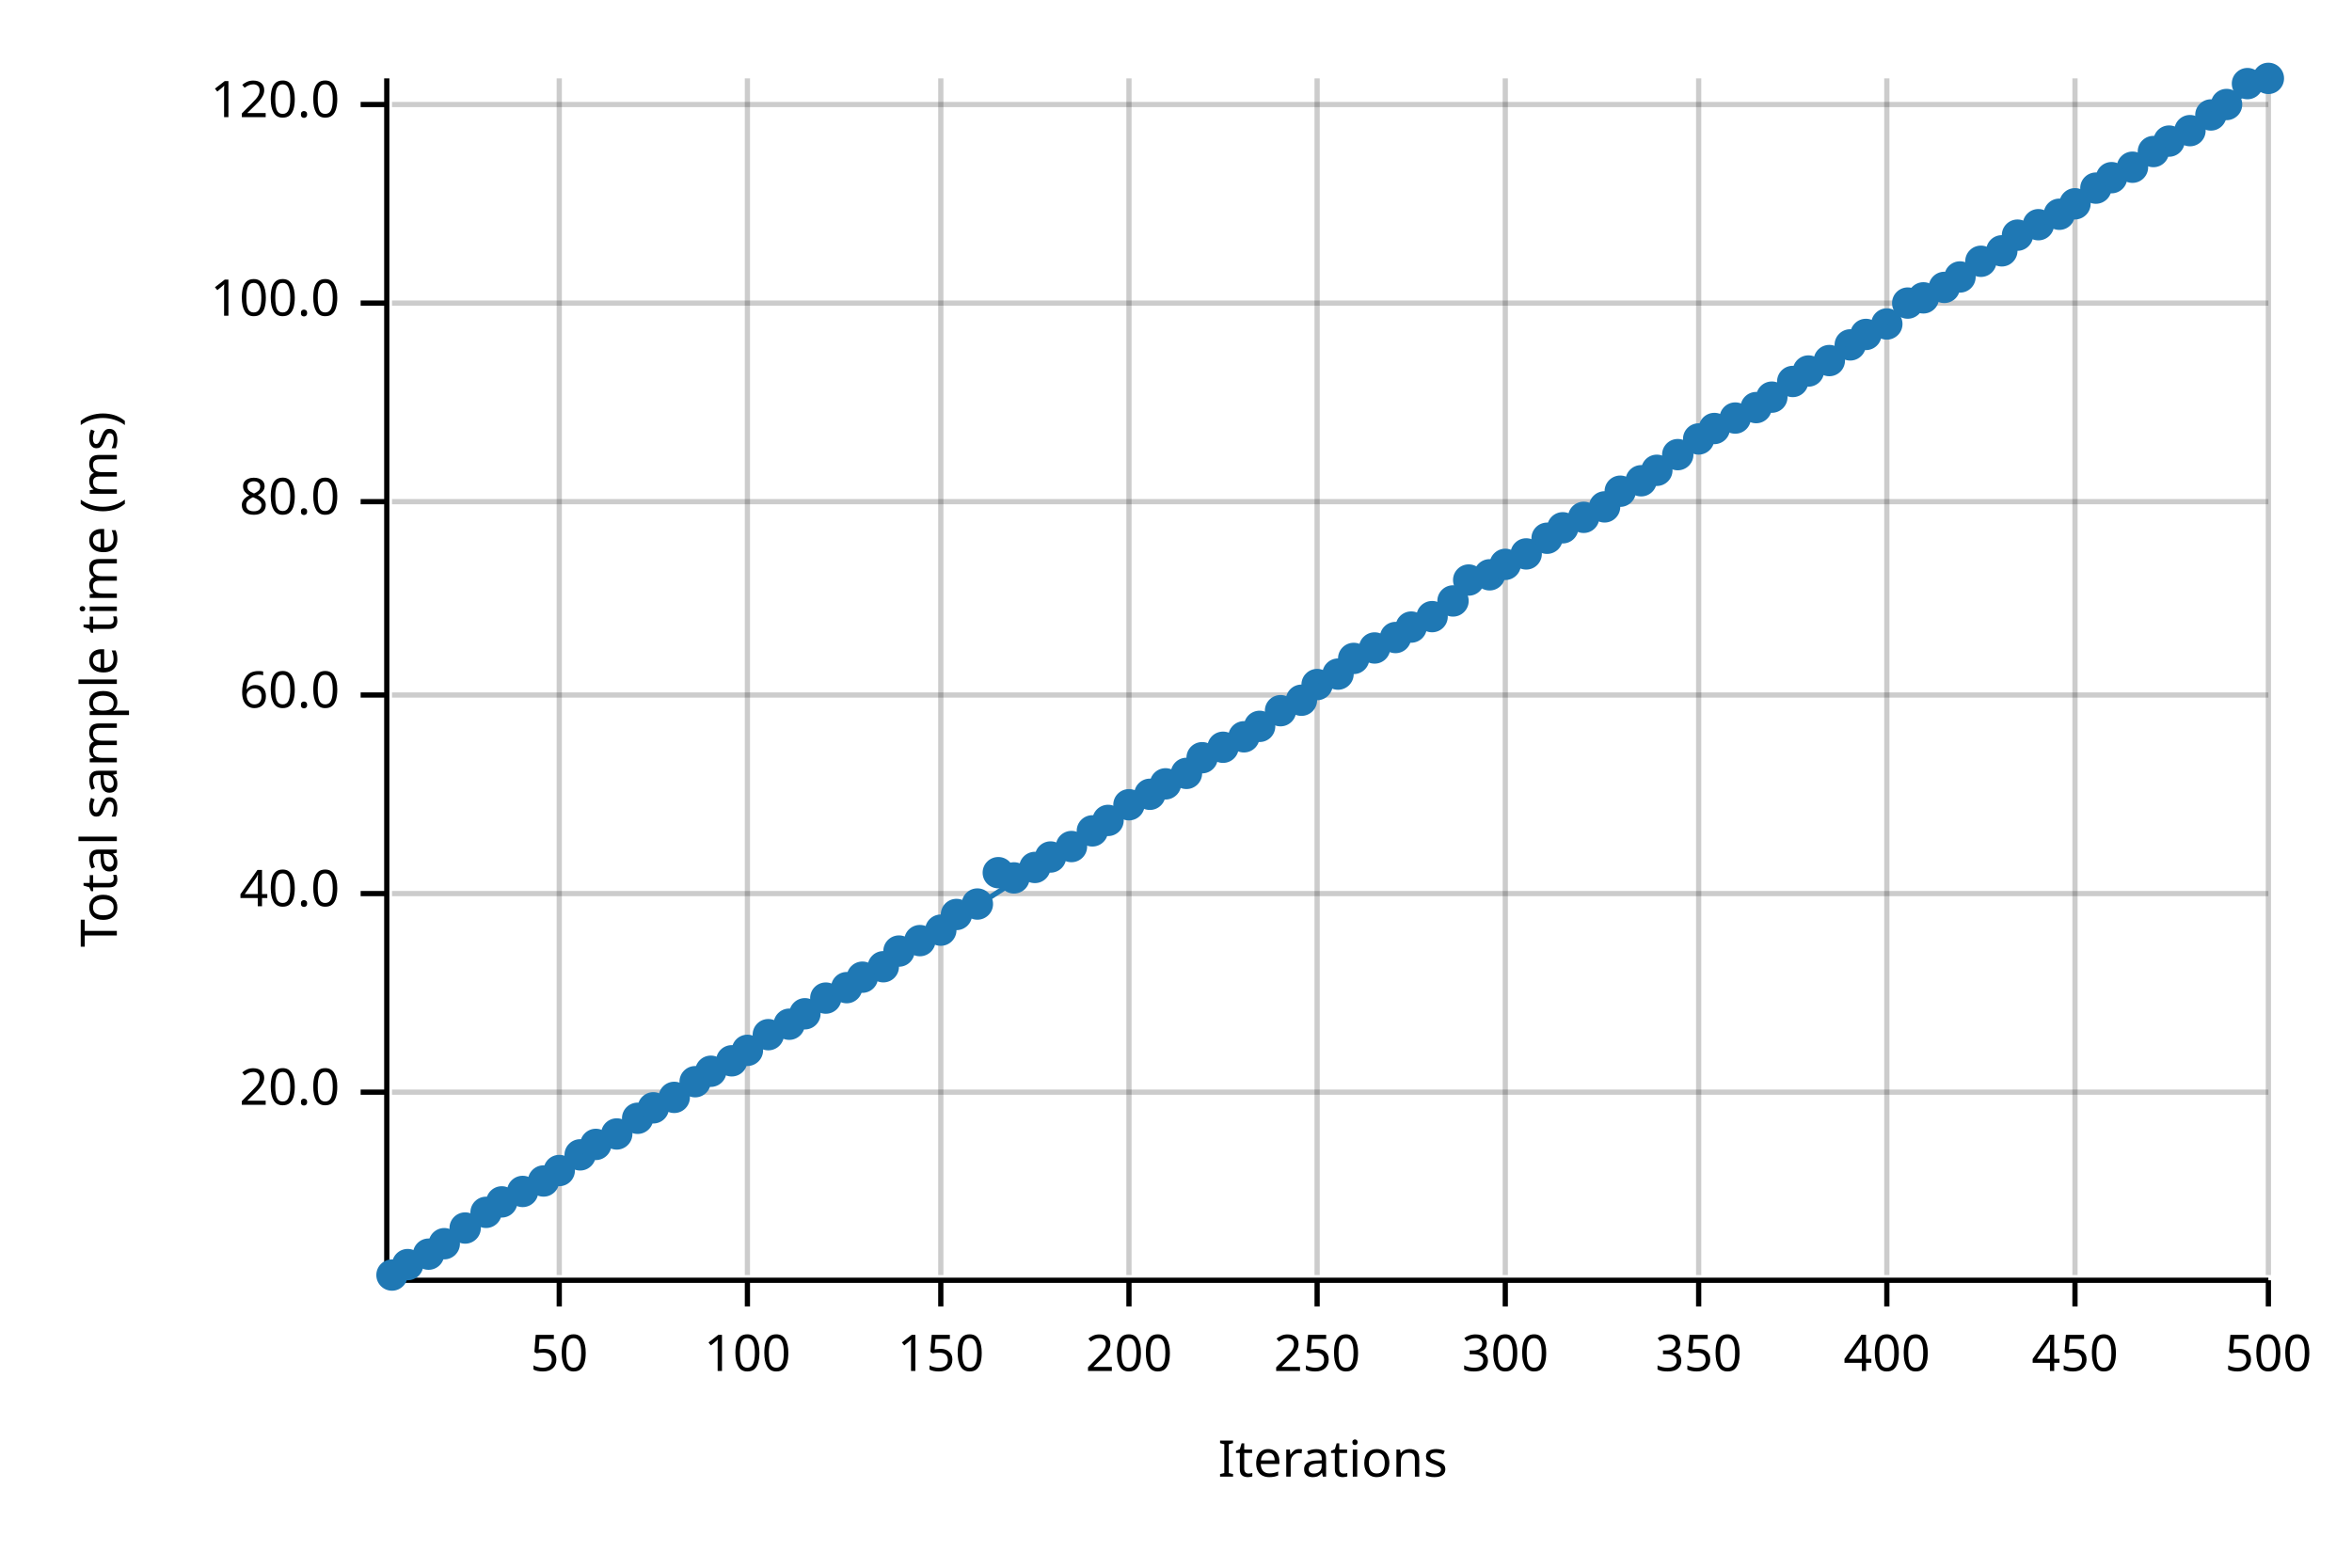
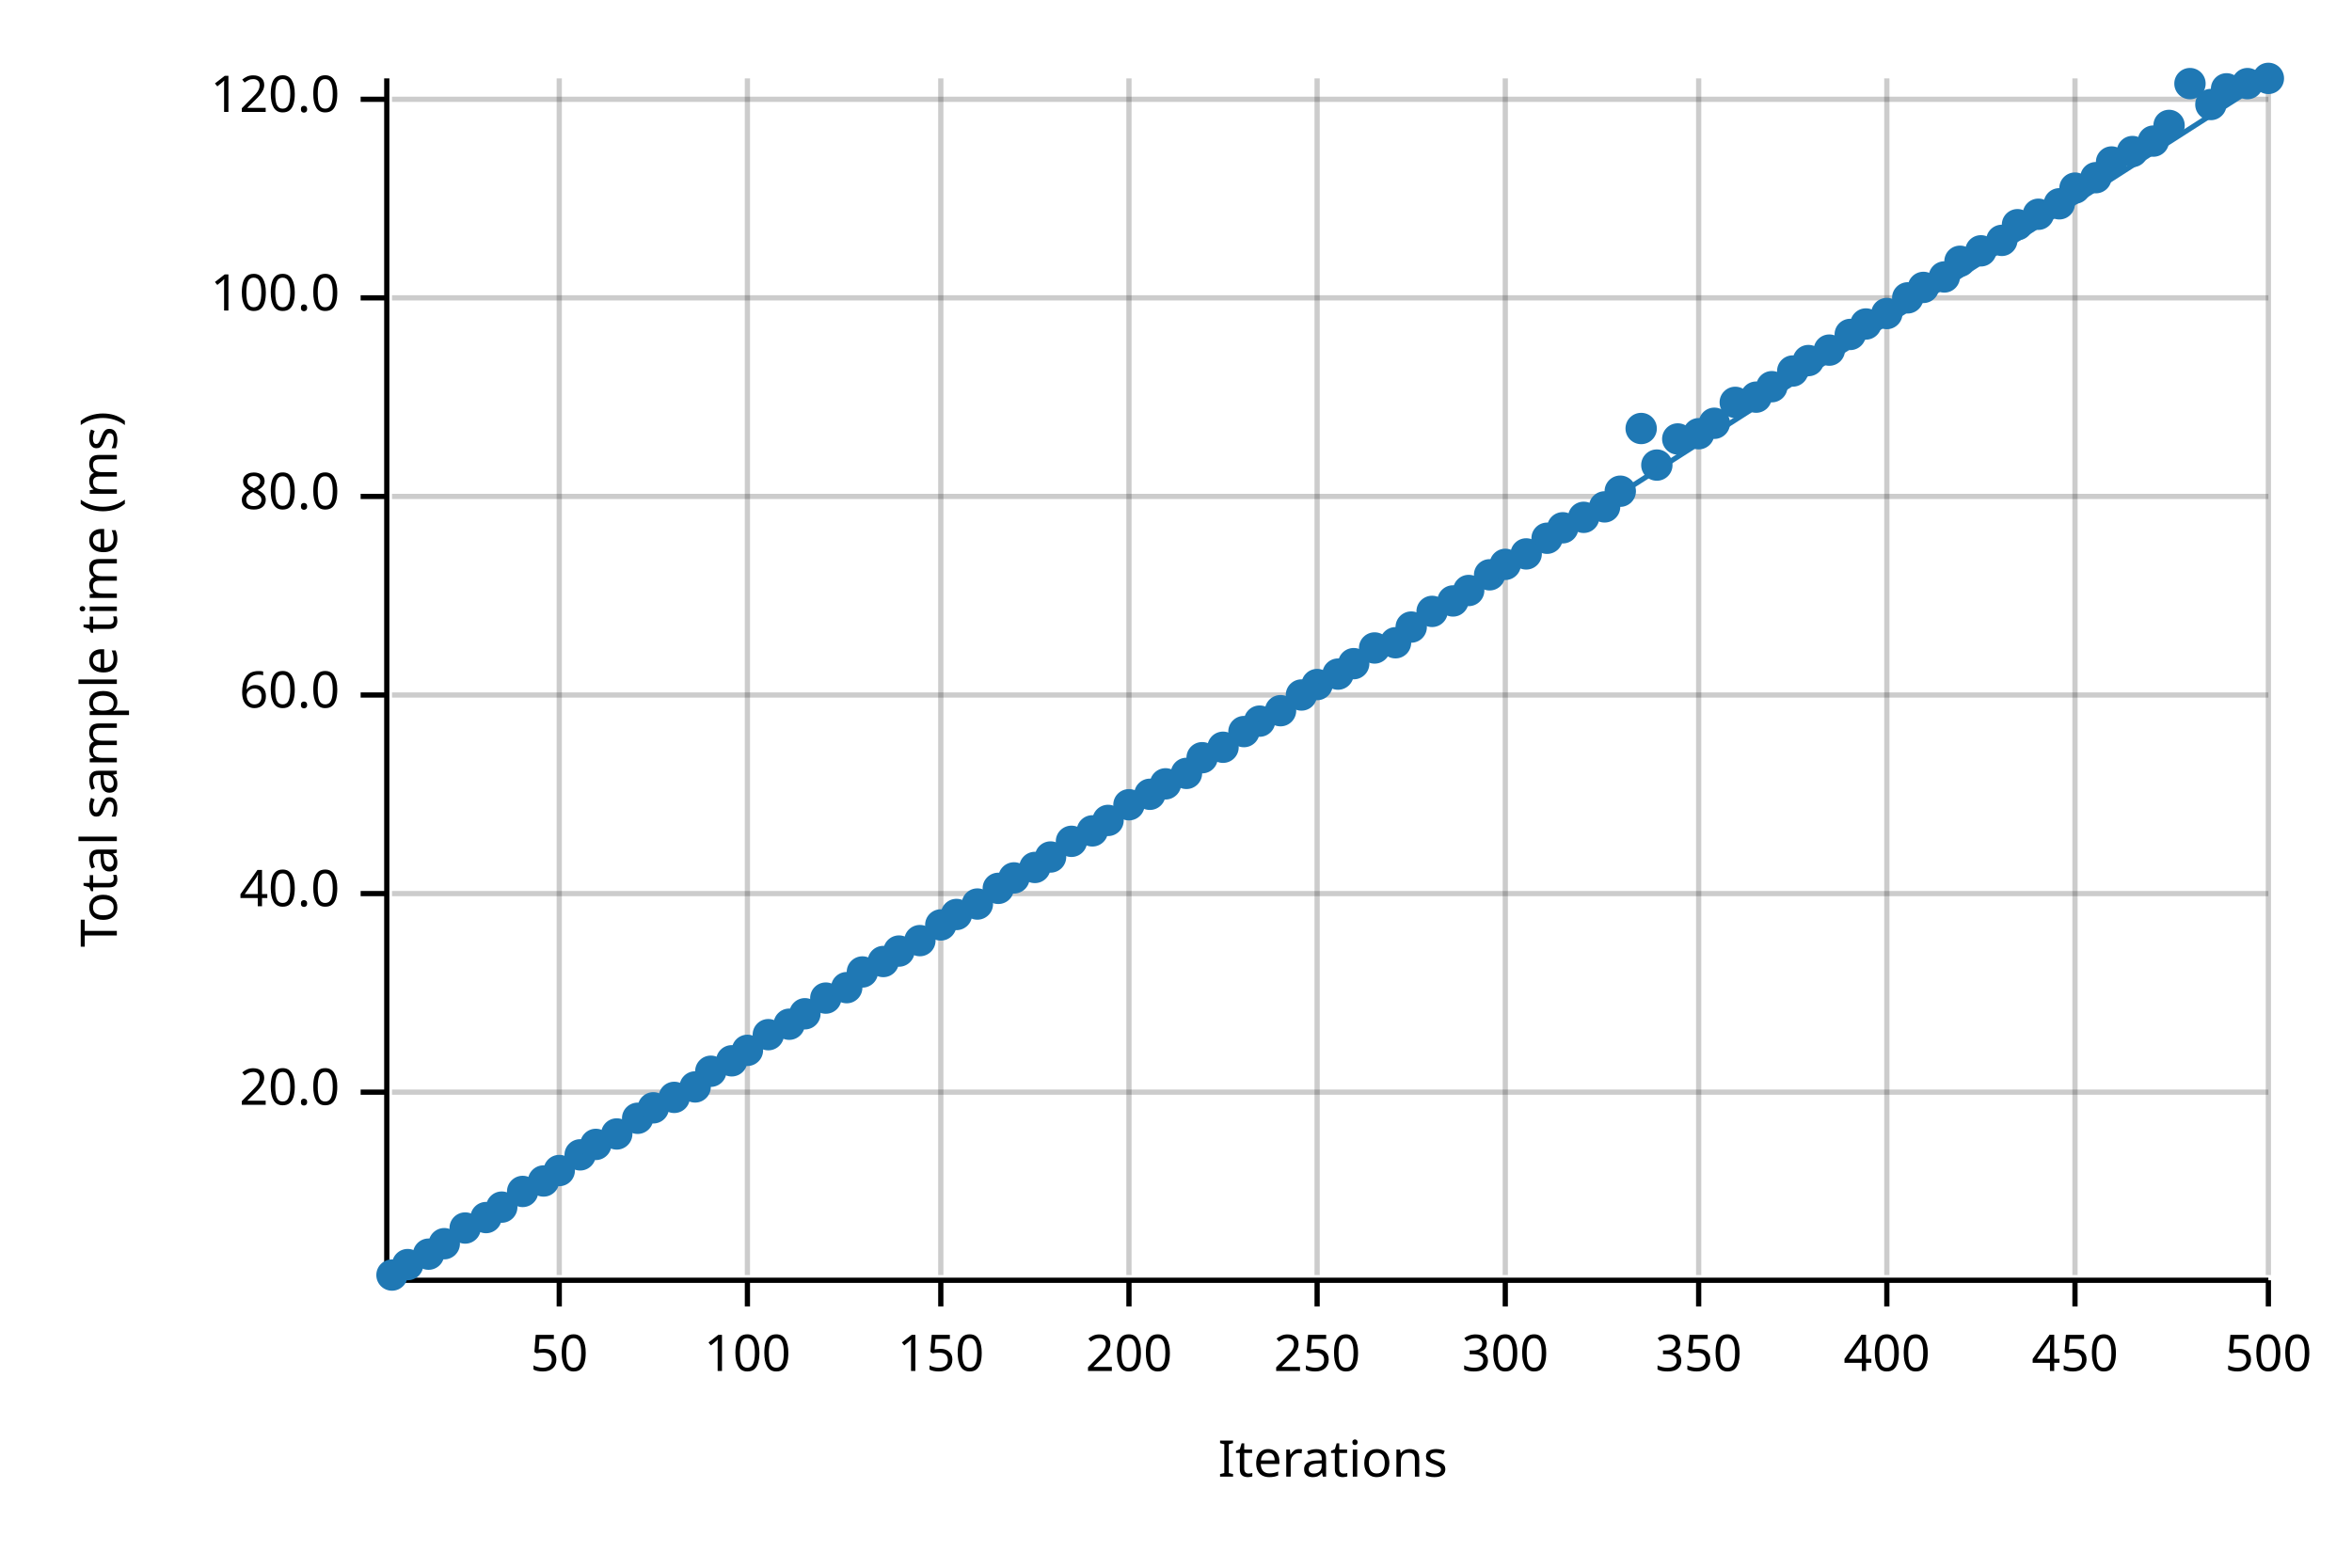
<svg xmlns="http://www.w3.org/2000/svg" width="450" height="300" viewBox="0 0 450 300">
  <text x="15" y="130" dy="0.76em" text-anchor="middle" font-family="sans-serif" font-size="9.677" opacity="1" fill="#000000" transform="rotate(270, 15, 130)">
Total sample time (ms)
</text>
  <text x="255" y="285" dy="-0.5ex" text-anchor="middle" font-family="sans-serif" font-size="9.677" opacity="1" fill="#000000">
Iterations
</text>
  <line opacity="0.2" stroke="#000000" stroke-width="1" x1="107" y1="244" x2="107" y2="15" />
  <line opacity="0.2" stroke="#000000" stroke-width="1" x1="143" y1="244" x2="143" y2="15" />
  <line opacity="0.2" stroke="#000000" stroke-width="1" x1="180" y1="244" x2="180" y2="15" />
  <line opacity="0.2" stroke="#000000" stroke-width="1" x1="216" y1="244" x2="216" y2="15" />
  <line opacity="0.2" stroke="#000000" stroke-width="1" x1="252" y1="244" x2="252" y2="15" />
  <line opacity="0.2" stroke="#000000" stroke-width="1" x1="288" y1="244" x2="288" y2="15" />
  <line opacity="0.2" stroke="#000000" stroke-width="1" x1="325" y1="244" x2="325" y2="15" />
  <line opacity="0.2" stroke="#000000" stroke-width="1" x1="361" y1="244" x2="361" y2="15" />
  <line opacity="0.2" stroke="#000000" stroke-width="1" x1="397" y1="244" x2="397" y2="15" />
  <line opacity="0.2" stroke="#000000" stroke-width="1" x1="434" y1="244" x2="434" y2="15" />
  <line opacity="0.2" stroke="#000000" stroke-width="1" x1="75" y1="209" x2="434" y2="209" />
  <line opacity="0.2" stroke="#000000" stroke-width="1" x1="75" y1="171" x2="434" y2="171" />
  <line opacity="0.2" stroke="#000000" stroke-width="1" x1="75" y1="133" x2="434" y2="133" />
-   <line opacity="0.2" stroke="#000000" stroke-width="1" x1="75" y1="96" x2="434" y2="96" />
-   <line opacity="0.2" stroke="#000000" stroke-width="1" x1="75" y1="58" x2="434" y2="58" />
-   <line opacity="0.2" stroke="#000000" stroke-width="1" x1="75" y1="20" x2="434" y2="20" />
+   <line opacity="0.2" stroke="#000000" stroke-width="1" x1="75" y1="95" x2="434" y2="95" />
+   <line opacity="0.2" stroke="#000000" stroke-width="1" x1="75" y1="57" x2="434" y2="57" />
+   <line opacity="0.2" stroke="#000000" stroke-width="1" x1="75" y1="19" x2="434" y2="19" />
  <polyline fill="none" opacity="1" stroke="#000000" stroke-width="1" points="74,15 74,244 " />
  <text x="65" y="209" dy="0.5ex" text-anchor="end" font-family="sans-serif" font-size="9.677" opacity="1" fill="#000000">
20.0
</text>
  <polyline fill="none" opacity="1" stroke="#000000" stroke-width="1" points="69,209 74,209 " />
  <text x="65" y="171" dy="0.5ex" text-anchor="end" font-family="sans-serif" font-size="9.677" opacity="1" fill="#000000">
40.0
</text>
  <polyline fill="none" opacity="1" stroke="#000000" stroke-width="1" points="69,171 74,171 " />
  <text x="65" y="133" dy="0.5ex" text-anchor="end" font-family="sans-serif" font-size="9.677" opacity="1" fill="#000000">
60.0
</text>
  <polyline fill="none" opacity="1" stroke="#000000" stroke-width="1" points="69,133 74,133 " />
-   <text x="65" y="96" dy="0.5ex" text-anchor="end" font-family="sans-serif" font-size="9.677" opacity="1" fill="#000000">
+   <text x="65" y="95" dy="0.5ex" text-anchor="end" font-family="sans-serif" font-size="9.677" opacity="1" fill="#000000">
80.0
</text>
-   <polyline fill="none" opacity="1" stroke="#000000" stroke-width="1" points="69,96 74,96 " />
-   <text x="65" y="58" dy="0.5ex" text-anchor="end" font-family="sans-serif" font-size="9.677" opacity="1" fill="#000000">
+   <polyline fill="none" opacity="1" stroke="#000000" stroke-width="1" points="69,95 74,95 " />
+   <text x="65" y="57" dy="0.5ex" text-anchor="end" font-family="sans-serif" font-size="9.677" opacity="1" fill="#000000">
100.0
</text>
-   <polyline fill="none" opacity="1" stroke="#000000" stroke-width="1" points="69,58 74,58 " />
-   <text x="65" y="20" dy="0.5ex" text-anchor="end" font-family="sans-serif" font-size="9.677" opacity="1" fill="#000000">
+   <polyline fill="none" opacity="1" stroke="#000000" stroke-width="1" points="69,57 74,57 " />
+   <text x="65" y="19" dy="0.5ex" text-anchor="end" font-family="sans-serif" font-size="9.677" opacity="1" fill="#000000">
120.0
</text>
-   <polyline fill="none" opacity="1" stroke="#000000" stroke-width="1" points="69,20 74,20 " />
+   <polyline fill="none" opacity="1" stroke="#000000" stroke-width="1" points="69,19 74,19 " />
  <polyline fill="none" opacity="1" stroke="#000000" stroke-width="1" points="75,245 434,245 " />
  <text x="107" y="255" dy="0.76em" text-anchor="middle" font-family="sans-serif" font-size="9.677" opacity="1" fill="#000000">
50
</text>
  <polyline fill="none" opacity="1" stroke="#000000" stroke-width="1" points="107,245 107,250 " />
  <text x="143" y="255" dy="0.76em" text-anchor="middle" font-family="sans-serif" font-size="9.677" opacity="1" fill="#000000">
100
</text>
  <polyline fill="none" opacity="1" stroke="#000000" stroke-width="1" points="143,245 143,250 " />
  <text x="180" y="255" dy="0.76em" text-anchor="middle" font-family="sans-serif" font-size="9.677" opacity="1" fill="#000000">
150
</text>
  <polyline fill="none" opacity="1" stroke="#000000" stroke-width="1" points="180,245 180,250 " />
  <text x="216" y="255" dy="0.76em" text-anchor="middle" font-family="sans-serif" font-size="9.677" opacity="1" fill="#000000">
200
</text>
  <polyline fill="none" opacity="1" stroke="#000000" stroke-width="1" points="216,245 216,250 " />
  <text x="252" y="255" dy="0.76em" text-anchor="middle" font-family="sans-serif" font-size="9.677" opacity="1" fill="#000000">
250
</text>
  <polyline fill="none" opacity="1" stroke="#000000" stroke-width="1" points="252,245 252,250 " />
  <text x="288" y="255" dy="0.76em" text-anchor="middle" font-family="sans-serif" font-size="9.677" opacity="1" fill="#000000">
300
</text>
  <polyline fill="none" opacity="1" stroke="#000000" stroke-width="1" points="288,245 288,250 " />
  <text x="325" y="255" dy="0.76em" text-anchor="middle" font-family="sans-serif" font-size="9.677" opacity="1" fill="#000000">
350
</text>
  <polyline fill="none" opacity="1" stroke="#000000" stroke-width="1" points="325,245 325,250 " />
  <text x="361" y="255" dy="0.76em" text-anchor="middle" font-family="sans-serif" font-size="9.677" opacity="1" fill="#000000">
400
</text>
  <polyline fill="none" opacity="1" stroke="#000000" stroke-width="1" points="361,245 361,250 " />
  <text x="397" y="255" dy="0.76em" text-anchor="middle" font-family="sans-serif" font-size="9.677" opacity="1" fill="#000000">
450
</text>
  <polyline fill="none" opacity="1" stroke="#000000" stroke-width="1" points="397,245 397,250 " />
  <text x="434" y="255" dy="0.76em" text-anchor="middle" font-family="sans-serif" font-size="9.677" opacity="1" fill="#000000">
500
</text>
  <polyline fill="none" opacity="1" stroke="#000000" stroke-width="1" points="434,245 434,250 " />
  <circle cx="75" cy="244" r="3" opacity="1" fill="#1F78B4" stroke="none" stroke-width="1" />
  <circle cx="78" cy="242" r="3" opacity="1" fill="#1F78B4" stroke="none" stroke-width="1" />
  <circle cx="82" cy="240" r="3" opacity="1" fill="#1F78B4" stroke="none" stroke-width="1" />
  <circle cx="85" cy="238" r="3" opacity="1" fill="#1F78B4" stroke="none" stroke-width="1" />
  <circle cx="89" cy="235" r="3" opacity="1" fill="#1F78B4" stroke="none" stroke-width="1" />
-   <circle cx="93" cy="232" r="3" opacity="1" fill="#1F78B4" stroke="none" stroke-width="1" />
-   <circle cx="96" cy="230" r="3" opacity="1" fill="#1F78B4" stroke="none" stroke-width="1" />
+   <circle cx="93" cy="233" r="3" opacity="1" fill="#1F78B4" stroke="none" stroke-width="1" />
+   <circle cx="96" cy="231" r="3" opacity="1" fill="#1F78B4" stroke="none" stroke-width="1" />
  <circle cx="100" cy="228" r="3" opacity="1" fill="#1F78B4" stroke="none" stroke-width="1" />
  <circle cx="104" cy="226" r="3" opacity="1" fill="#1F78B4" stroke="none" stroke-width="1" />
  <circle cx="107" cy="224" r="3" opacity="1" fill="#1F78B4" stroke="none" stroke-width="1" />
  <circle cx="111" cy="221" r="3" opacity="1" fill="#1F78B4" stroke="none" stroke-width="1" />
  <circle cx="114" cy="219" r="3" opacity="1" fill="#1F78B4" stroke="none" stroke-width="1" />
  <circle cx="118" cy="217" r="3" opacity="1" fill="#1F78B4" stroke="none" stroke-width="1" />
  <circle cx="122" cy="214" r="3" opacity="1" fill="#1F78B4" stroke="none" stroke-width="1" />
  <circle cx="125" cy="212" r="3" opacity="1" fill="#1F78B4" stroke="none" stroke-width="1" />
  <circle cx="129" cy="210" r="3" opacity="1" fill="#1F78B4" stroke="none" stroke-width="1" />
-   <circle cx="133" cy="207" r="3" opacity="1" fill="#1F78B4" stroke="none" stroke-width="1" />
+   <circle cx="133" cy="208" r="3" opacity="1" fill="#1F78B4" stroke="none" stroke-width="1" />
  <circle cx="136" cy="205" r="3" opacity="1" fill="#1F78B4" stroke="none" stroke-width="1" />
  <circle cx="140" cy="203" r="3" opacity="1" fill="#1F78B4" stroke="none" stroke-width="1" />
  <circle cx="143" cy="201" r="3" opacity="1" fill="#1F78B4" stroke="none" stroke-width="1" />
  <circle cx="147" cy="198" r="3" opacity="1" fill="#1F78B4" stroke="none" stroke-width="1" />
  <circle cx="151" cy="196" r="3" opacity="1" fill="#1F78B4" stroke="none" stroke-width="1" />
  <circle cx="154" cy="194" r="3" opacity="1" fill="#1F78B4" stroke="none" stroke-width="1" />
  <circle cx="158" cy="191" r="3" opacity="1" fill="#1F78B4" stroke="none" stroke-width="1" />
  <circle cx="162" cy="189" r="3" opacity="1" fill="#1F78B4" stroke="none" stroke-width="1" />
-   <circle cx="165" cy="187" r="3" opacity="1" fill="#1F78B4" stroke="none" stroke-width="1" />
-   <circle cx="169" cy="185" r="3" opacity="1" fill="#1F78B4" stroke="none" stroke-width="1" />
+   <circle cx="165" cy="186" r="3" opacity="1" fill="#1F78B4" stroke="none" stroke-width="1" />
+   <circle cx="169" cy="184" r="3" opacity="1" fill="#1F78B4" stroke="none" stroke-width="1" />
  <circle cx="172" cy="182" r="3" opacity="1" fill="#1F78B4" stroke="none" stroke-width="1" />
  <circle cx="176" cy="180" r="3" opacity="1" fill="#1F78B4" stroke="none" stroke-width="1" />
-   <circle cx="180" cy="178" r="3" opacity="1" fill="#1F78B4" stroke="none" stroke-width="1" />
+   <circle cx="180" cy="177" r="3" opacity="1" fill="#1F78B4" stroke="none" stroke-width="1" />
  <circle cx="183" cy="175" r="3" opacity="1" fill="#1F78B4" stroke="none" stroke-width="1" />
  <circle cx="187" cy="173" r="3" opacity="1" fill="#1F78B4" stroke="none" stroke-width="1" />
-   <circle cx="191" cy="167" r="3" opacity="1" fill="#1F78B4" stroke="none" stroke-width="1" />
+   <circle cx="191" cy="170" r="3" opacity="1" fill="#1F78B4" stroke="none" stroke-width="1" />
  <circle cx="194" cy="168" r="3" opacity="1" fill="#1F78B4" stroke="none" stroke-width="1" />
  <circle cx="198" cy="166" r="3" opacity="1" fill="#1F78B4" stroke="none" stroke-width="1" />
  <circle cx="201" cy="164" r="3" opacity="1" fill="#1F78B4" stroke="none" stroke-width="1" />
-   <circle cx="205" cy="162" r="3" opacity="1" fill="#1F78B4" stroke="none" stroke-width="1" />
+   <circle cx="205" cy="161" r="3" opacity="1" fill="#1F78B4" stroke="none" stroke-width="1" />
  <circle cx="209" cy="159" r="3" opacity="1" fill="#1F78B4" stroke="none" stroke-width="1" />
  <circle cx="212" cy="157" r="3" opacity="1" fill="#1F78B4" stroke="none" stroke-width="1" />
  <circle cx="216" cy="154" r="3" opacity="1" fill="#1F78B4" stroke="none" stroke-width="1" />
  <circle cx="220" cy="152" r="3" opacity="1" fill="#1F78B4" stroke="none" stroke-width="1" />
  <circle cx="223" cy="150" r="3" opacity="1" fill="#1F78B4" stroke="none" stroke-width="1" />
  <circle cx="227" cy="148" r="3" opacity="1" fill="#1F78B4" stroke="none" stroke-width="1" />
  <circle cx="230" cy="145" r="3" opacity="1" fill="#1F78B4" stroke="none" stroke-width="1" />
  <circle cx="234" cy="143" r="3" opacity="1" fill="#1F78B4" stroke="none" stroke-width="1" />
-   <circle cx="238" cy="141" r="3" opacity="1" fill="#1F78B4" stroke="none" stroke-width="1" />
-   <circle cx="241" cy="139" r="3" opacity="1" fill="#1F78B4" stroke="none" stroke-width="1" />
+   <circle cx="238" cy="140" r="3" opacity="1" fill="#1F78B4" stroke="none" stroke-width="1" />
+   <circle cx="241" cy="138" r="3" opacity="1" fill="#1F78B4" stroke="none" stroke-width="1" />
  <circle cx="245" cy="136" r="3" opacity="1" fill="#1F78B4" stroke="none" stroke-width="1" />
-   <circle cx="249" cy="134" r="3" opacity="1" fill="#1F78B4" stroke="none" stroke-width="1" />
+   <circle cx="249" cy="133" r="3" opacity="1" fill="#1F78B4" stroke="none" stroke-width="1" />
  <circle cx="252" cy="131" r="3" opacity="1" fill="#1F78B4" stroke="none" stroke-width="1" />
  <circle cx="256" cy="129" r="3" opacity="1" fill="#1F78B4" stroke="none" stroke-width="1" />
-   <circle cx="259" cy="126" r="3" opacity="1" fill="#1F78B4" stroke="none" stroke-width="1" />
+   <circle cx="259" cy="127" r="3" opacity="1" fill="#1F78B4" stroke="none" stroke-width="1" />
  <circle cx="263" cy="124" r="3" opacity="1" fill="#1F78B4" stroke="none" stroke-width="1" />
-   <circle cx="267" cy="122" r="3" opacity="1" fill="#1F78B4" stroke="none" stroke-width="1" />
+   <circle cx="267" cy="123" r="3" opacity="1" fill="#1F78B4" stroke="none" stroke-width="1" />
  <circle cx="270" cy="120" r="3" opacity="1" fill="#1F78B4" stroke="none" stroke-width="1" />
-   <circle cx="274" cy="118" r="3" opacity="1" fill="#1F78B4" stroke="none" stroke-width="1" />
+   <circle cx="274" cy="117" r="3" opacity="1" fill="#1F78B4" stroke="none" stroke-width="1" />
  <circle cx="278" cy="115" r="3" opacity="1" fill="#1F78B4" stroke="none" stroke-width="1" />
-   <circle cx="281" cy="111" r="3" opacity="1" fill="#1F78B4" stroke="none" stroke-width="1" />
+   <circle cx="281" cy="113" r="3" opacity="1" fill="#1F78B4" stroke="none" stroke-width="1" />
  <circle cx="285" cy="110" r="3" opacity="1" fill="#1F78B4" stroke="none" stroke-width="1" />
  <circle cx="288" cy="108" r="3" opacity="1" fill="#1F78B4" stroke="none" stroke-width="1" />
  <circle cx="292" cy="106" r="3" opacity="1" fill="#1F78B4" stroke="none" stroke-width="1" />
  <circle cx="296" cy="103" r="3" opacity="1" fill="#1F78B4" stroke="none" stroke-width="1" />
  <circle cx="299" cy="101" r="3" opacity="1" fill="#1F78B4" stroke="none" stroke-width="1" />
  <circle cx="303" cy="99" r="3" opacity="1" fill="#1F78B4" stroke="none" stroke-width="1" />
  <circle cx="307" cy="97" r="3" opacity="1" fill="#1F78B4" stroke="none" stroke-width="1" />
  <circle cx="310" cy="94" r="3" opacity="1" fill="#1F78B4" stroke="none" stroke-width="1" />
-   <circle cx="314" cy="92" r="3" opacity="1" fill="#1F78B4" stroke="none" stroke-width="1" />
-   <circle cx="317" cy="90" r="3" opacity="1" fill="#1F78B4" stroke="none" stroke-width="1" />
-   <circle cx="321" cy="87" r="3" opacity="1" fill="#1F78B4" stroke="none" stroke-width="1" />
-   <circle cx="325" cy="84" r="3" opacity="1" fill="#1F78B4" stroke="none" stroke-width="1" />
-   <circle cx="328" cy="82" r="3" opacity="1" fill="#1F78B4" stroke="none" stroke-width="1" />
-   <circle cx="332" cy="80" r="3" opacity="1" fill="#1F78B4" stroke="none" stroke-width="1" />
-   <circle cx="336" cy="78" r="3" opacity="1" fill="#1F78B4" stroke="none" stroke-width="1" />
-   <circle cx="339" cy="76" r="3" opacity="1" fill="#1F78B4" stroke="none" stroke-width="1" />
-   <circle cx="343" cy="73" r="3" opacity="1" fill="#1F78B4" stroke="none" stroke-width="1" />
-   <circle cx="346" cy="71" r="3" opacity="1" fill="#1F78B4" stroke="none" stroke-width="1" />
-   <circle cx="350" cy="69" r="3" opacity="1" fill="#1F78B4" stroke="none" stroke-width="1" />
-   <circle cx="354" cy="66" r="3" opacity="1" fill="#1F78B4" stroke="none" stroke-width="1" />
-   <circle cx="357" cy="64" r="3" opacity="1" fill="#1F78B4" stroke="none" stroke-width="1" />
-   <circle cx="361" cy="62" r="3" opacity="1" fill="#1F78B4" stroke="none" stroke-width="1" />
-   <circle cx="365" cy="58" r="3" opacity="1" fill="#1F78B4" stroke="none" stroke-width="1" />
-   <circle cx="368" cy="57" r="3" opacity="1" fill="#1F78B4" stroke="none" stroke-width="1" />
-   <circle cx="372" cy="55" r="3" opacity="1" fill="#1F78B4" stroke="none" stroke-width="1" />
-   <circle cx="375" cy="53" r="3" opacity="1" fill="#1F78B4" stroke="none" stroke-width="1" />
-   <circle cx="379" cy="50" r="3" opacity="1" fill="#1F78B4" stroke="none" stroke-width="1" />
-   <circle cx="383" cy="48" r="3" opacity="1" fill="#1F78B4" stroke="none" stroke-width="1" />
-   <circle cx="386" cy="45" r="3" opacity="1" fill="#1F78B4" stroke="none" stroke-width="1" />
-   <circle cx="390" cy="43" r="3" opacity="1" fill="#1F78B4" stroke="none" stroke-width="1" />
-   <circle cx="394" cy="41" r="3" opacity="1" fill="#1F78B4" stroke="none" stroke-width="1" />
-   <circle cx="397" cy="39" r="3" opacity="1" fill="#1F78B4" stroke="none" stroke-width="1" />
-   <circle cx="401" cy="36" r="3" opacity="1" fill="#1F78B4" stroke="none" stroke-width="1" />
-   <circle cx="404" cy="34" r="3" opacity="1" fill="#1F78B4" stroke="none" stroke-width="1" />
-   <circle cx="408" cy="32" r="3" opacity="1" fill="#1F78B4" stroke="none" stroke-width="1" />
-   <circle cx="412" cy="29" r="3" opacity="1" fill="#1F78B4" stroke="none" stroke-width="1" />
-   <circle cx="415" cy="27" r="3" opacity="1" fill="#1F78B4" stroke="none" stroke-width="1" />
-   <circle cx="419" cy="25" r="3" opacity="1" fill="#1F78B4" stroke="none" stroke-width="1" />
-   <circle cx="423" cy="22" r="3" opacity="1" fill="#1F78B4" stroke="none" stroke-width="1" />
-   <circle cx="426" cy="20" r="3" opacity="1" fill="#1F78B4" stroke="none" stroke-width="1" />
+   <circle cx="314" cy="82" r="3" opacity="1" fill="#1F78B4" stroke="none" stroke-width="1" />
+   <circle cx="317" cy="89" r="3" opacity="1" fill="#1F78B4" stroke="none" stroke-width="1" />
+   <circle cx="321" cy="84" r="3" opacity="1" fill="#1F78B4" stroke="none" stroke-width="1" />
+   <circle cx="325" cy="83" r="3" opacity="1" fill="#1F78B4" stroke="none" stroke-width="1" />
+   <circle cx="328" cy="81" r="3" opacity="1" fill="#1F78B4" stroke="none" stroke-width="1" />
+   <circle cx="332" cy="77" r="3" opacity="1" fill="#1F78B4" stroke="none" stroke-width="1" />
+   <circle cx="336" cy="76" r="3" opacity="1" fill="#1F78B4" stroke="none" stroke-width="1" />
+   <circle cx="339" cy="74" r="3" opacity="1" fill="#1F78B4" stroke="none" stroke-width="1" />
+   <circle cx="343" cy="71" r="3" opacity="1" fill="#1F78B4" stroke="none" stroke-width="1" />
+   <circle cx="346" cy="69" r="3" opacity="1" fill="#1F78B4" stroke="none" stroke-width="1" />
+   <circle cx="350" cy="67" r="3" opacity="1" fill="#1F78B4" stroke="none" stroke-width="1" />
+   <circle cx="354" cy="64" r="3" opacity="1" fill="#1F78B4" stroke="none" stroke-width="1" />
+   <circle cx="357" cy="62" r="3" opacity="1" fill="#1F78B4" stroke="none" stroke-width="1" />
+   <circle cx="361" cy="60" r="3" opacity="1" fill="#1F78B4" stroke="none" stroke-width="1" />
+   <circle cx="365" cy="57" r="3" opacity="1" fill="#1F78B4" stroke="none" stroke-width="1" />
+   <circle cx="368" cy="55" r="3" opacity="1" fill="#1F78B4" stroke="none" stroke-width="1" />
+   <circle cx="372" cy="53" r="3" opacity="1" fill="#1F78B4" stroke="none" stroke-width="1" />
+   <circle cx="375" cy="50" r="3" opacity="1" fill="#1F78B4" stroke="none" stroke-width="1" />
+   <circle cx="379" cy="48" r="3" opacity="1" fill="#1F78B4" stroke="none" stroke-width="1" />
+   <circle cx="383" cy="46" r="3" opacity="1" fill="#1F78B4" stroke="none" stroke-width="1" />
+   <circle cx="386" cy="43" r="3" opacity="1" fill="#1F78B4" stroke="none" stroke-width="1" />
+   <circle cx="390" cy="41" r="3" opacity="1" fill="#1F78B4" stroke="none" stroke-width="1" />
+   <circle cx="394" cy="39" r="3" opacity="1" fill="#1F78B4" stroke="none" stroke-width="1" />
+   <circle cx="397" cy="36" r="3" opacity="1" fill="#1F78B4" stroke="none" stroke-width="1" />
+   <circle cx="401" cy="34" r="3" opacity="1" fill="#1F78B4" stroke="none" stroke-width="1" />
+   <circle cx="404" cy="31" r="3" opacity="1" fill="#1F78B4" stroke="none" stroke-width="1" />
+   <circle cx="408" cy="29" r="3" opacity="1" fill="#1F78B4" stroke="none" stroke-width="1" />
+   <circle cx="412" cy="27" r="3" opacity="1" fill="#1F78B4" stroke="none" stroke-width="1" />
+   <circle cx="415" cy="24" r="3" opacity="1" fill="#1F78B4" stroke="none" stroke-width="1" />
+   <circle cx="419" cy="16" r="3" opacity="1" fill="#1F78B4" stroke="none" stroke-width="1" />
+   <circle cx="423" cy="20" r="3" opacity="1" fill="#1F78B4" stroke="none" stroke-width="1" />
+   <circle cx="426" cy="17" r="3" opacity="1" fill="#1F78B4" stroke="none" stroke-width="1" />
  <circle cx="430" cy="16" r="3" opacity="1" fill="#1F78B4" stroke="none" stroke-width="1" />
  <circle cx="434" cy="15" r="3" opacity="1" fill="#1F78B4" stroke="none" stroke-width="1" />
  <polyline fill="none" opacity="1" stroke="#1F78B4" stroke-width="1" points="75,245 434,15 " />
  <polygon opacity="0.25" fill="#1F78B4" points="75,245 434,15 434,15 " />
</svg>
